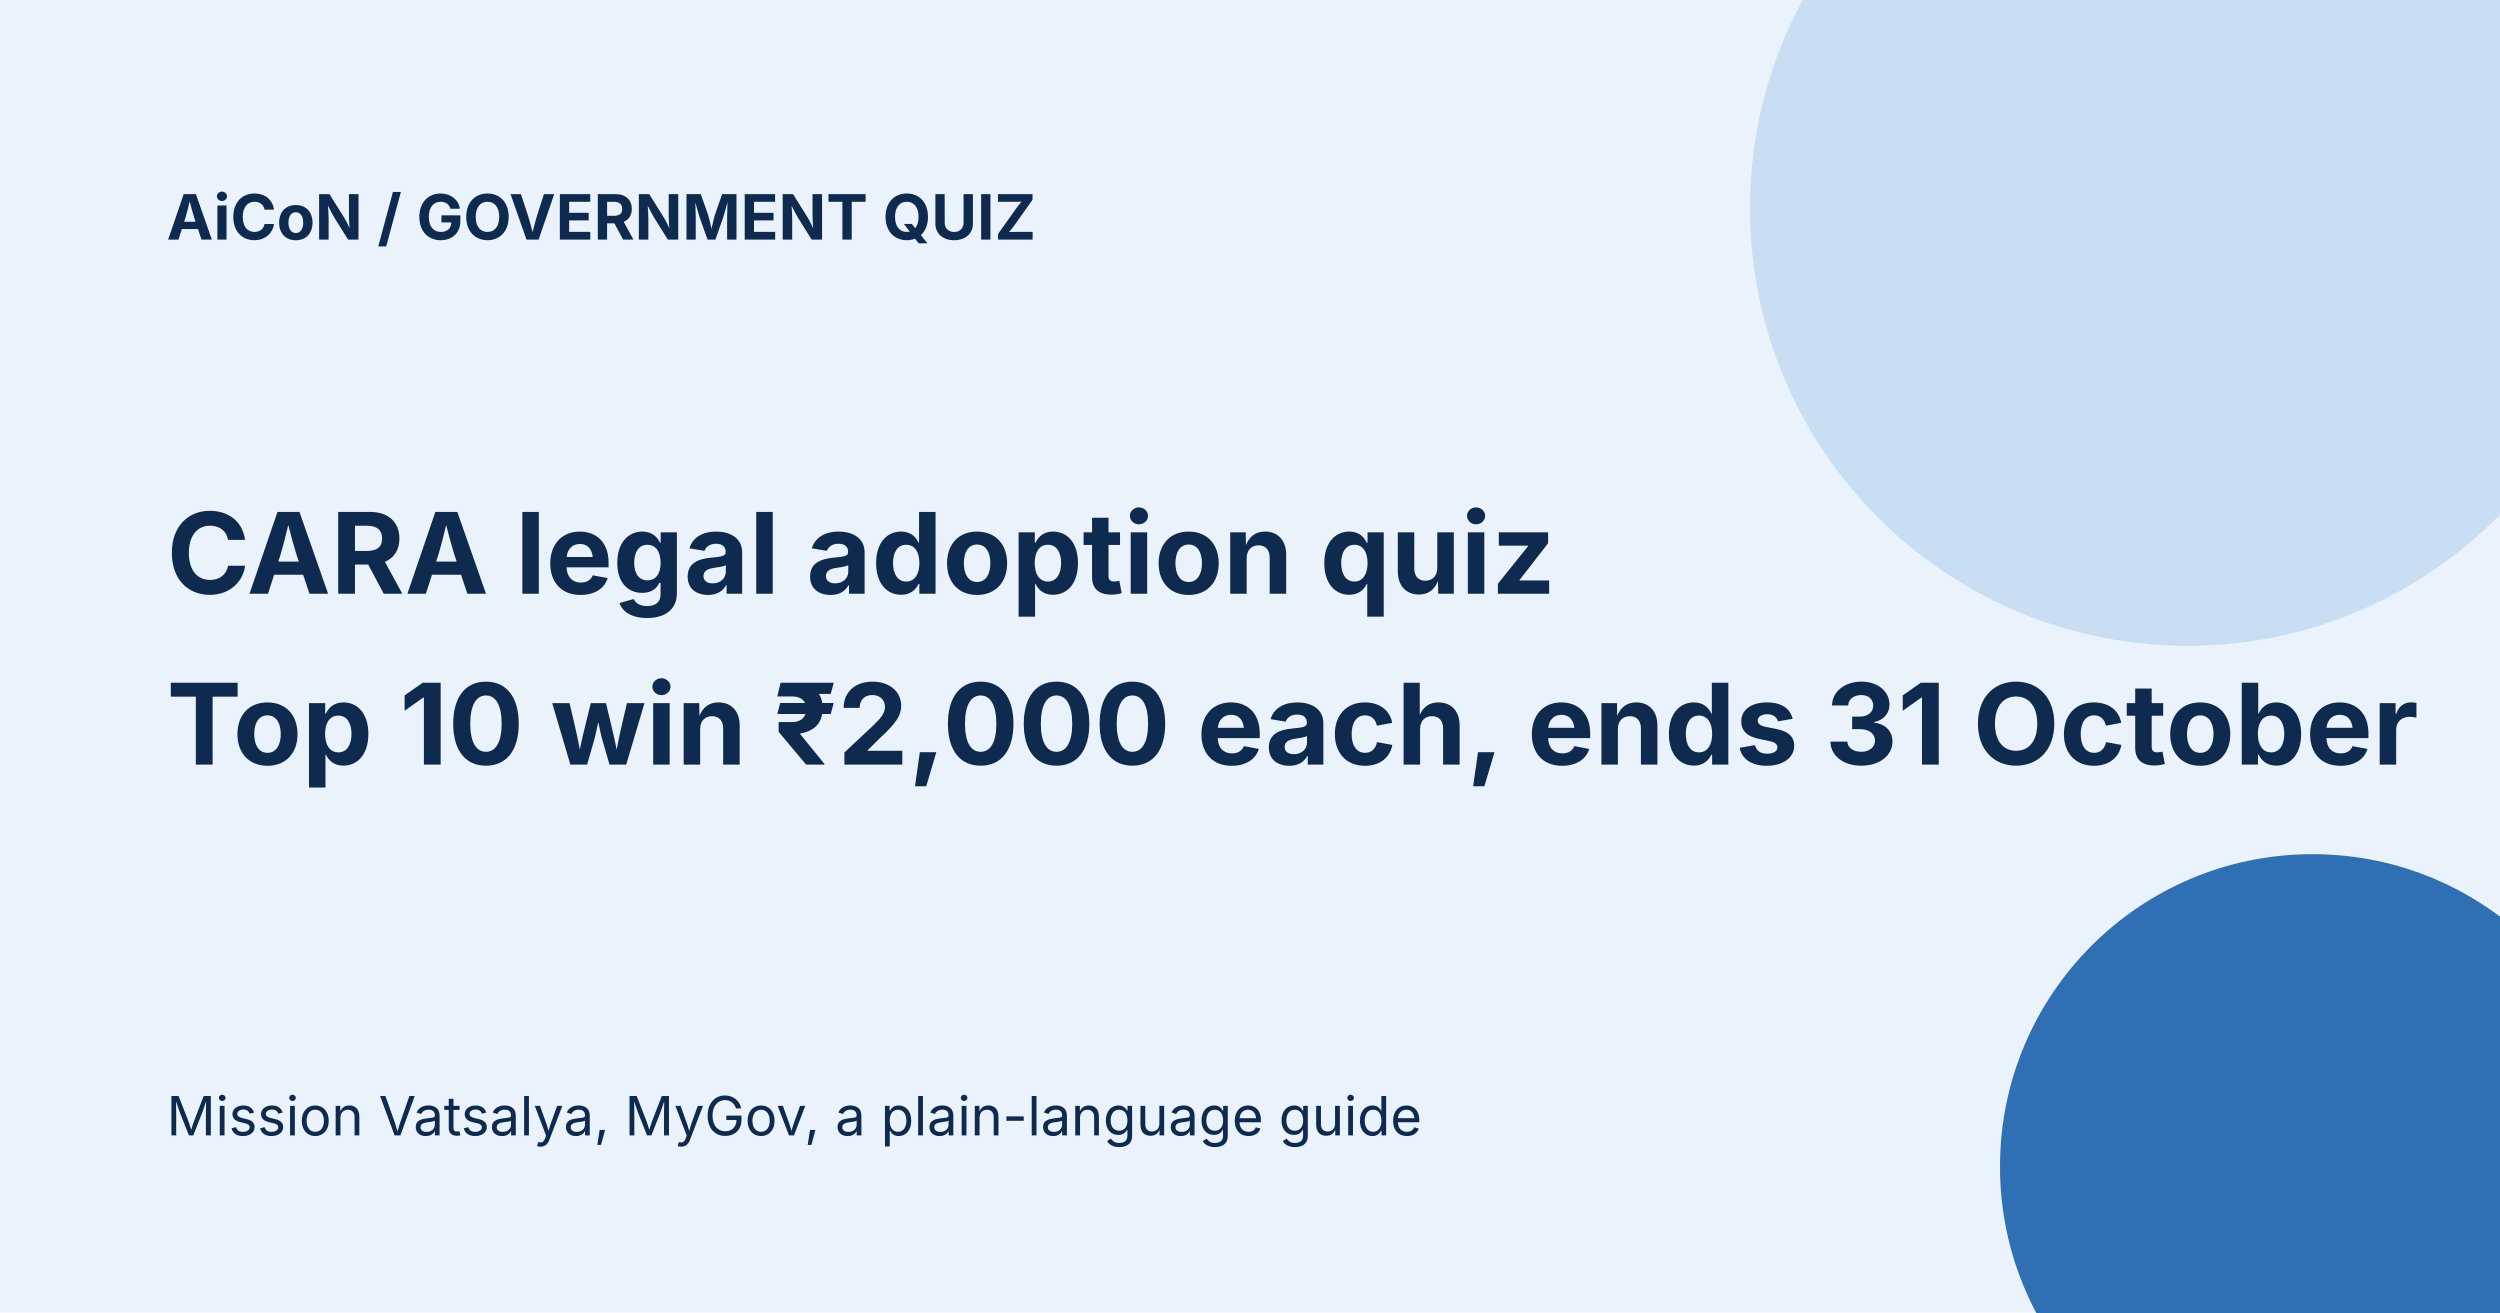
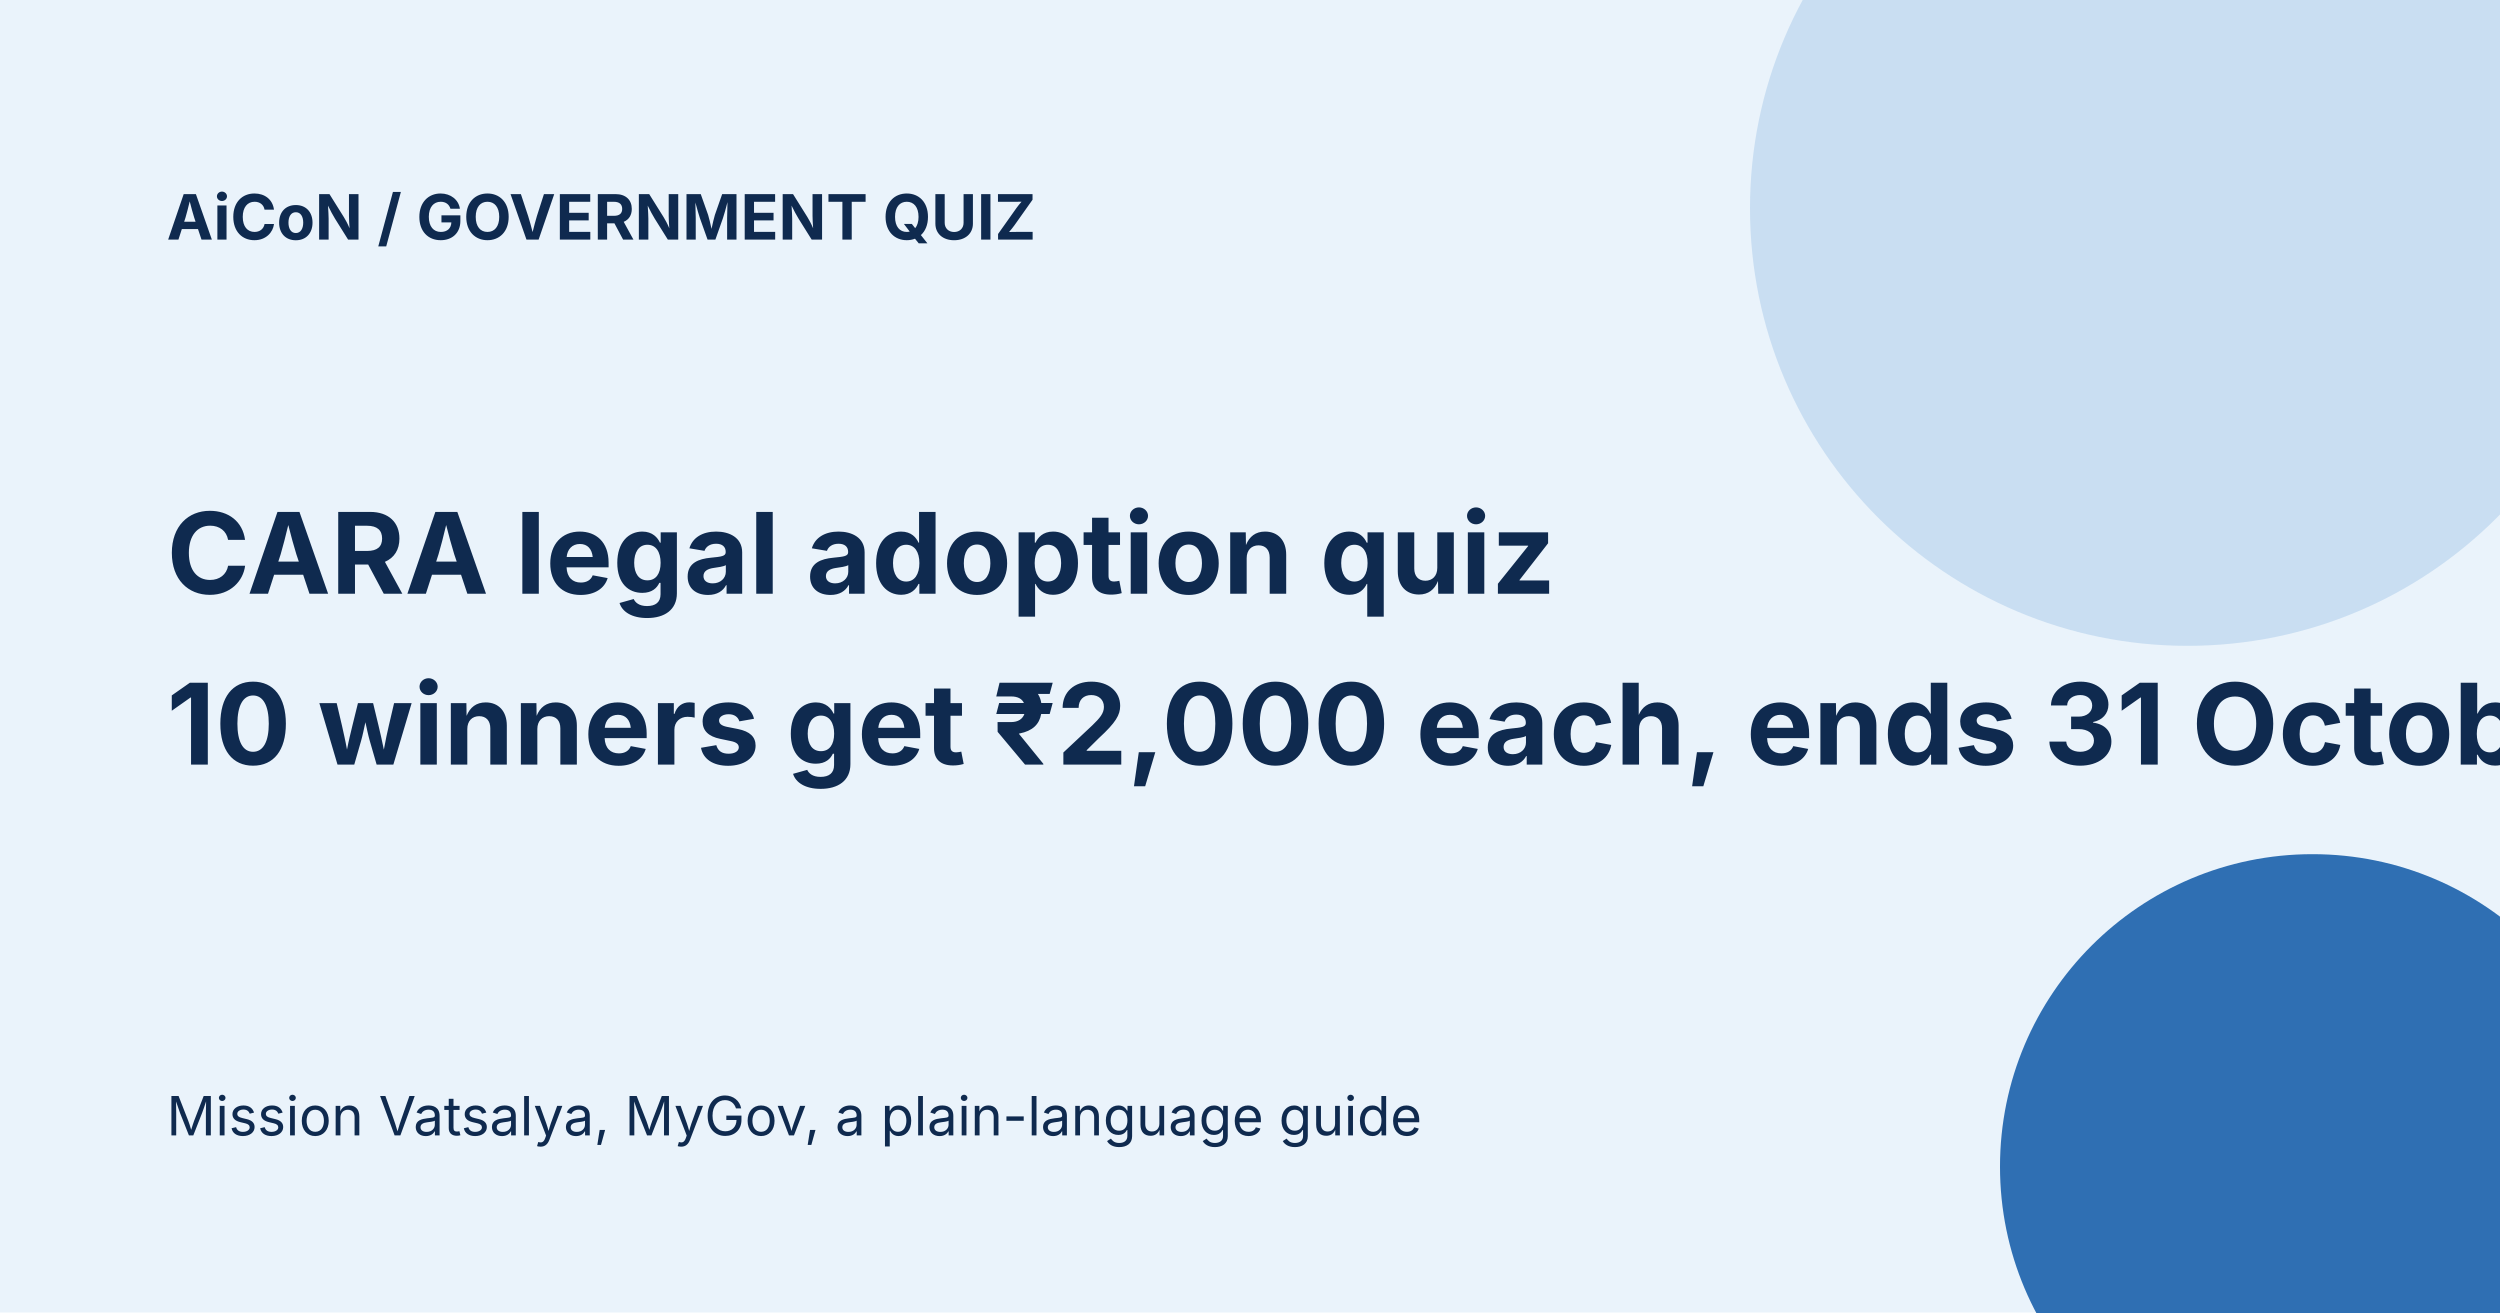
<svg xmlns="http://www.w3.org/2000/svg" width="1200" height="630" viewBox="0 0 1200 630">
  <rect width="1200" height="630" fill="#eaf3fb" />
  <circle cx="1050" cy="100" r="210" fill="#c9def2" />
  <circle cx="1110" cy="560" r="150" fill="#2f6fb3" />
  <g fill="#0f2a4f" font-family="Poppins,Inter,sans-serif">
    <text x="80" y="115" font-size="30" font-weight="700">AiCoN / GOVERNMENT QUIZ</text>
    <text x="80" y="285" font-size="54" font-weight="700">CARA legal adoption quiz</text>
-     <text x="80" y="367" font-size="54" font-weight="700">Top 10 win ₹2,000 each, ends 31 October</text>
+     <text x="80" y="367" font-size="54" font-weight="700">10 winners get ₹2,000 each, ends 31 October</text>
    <text x="80" y="545" font-size="26">Mission Vatsalya, MyGov, a plain-language guide</text>
  </g>
</svg>
